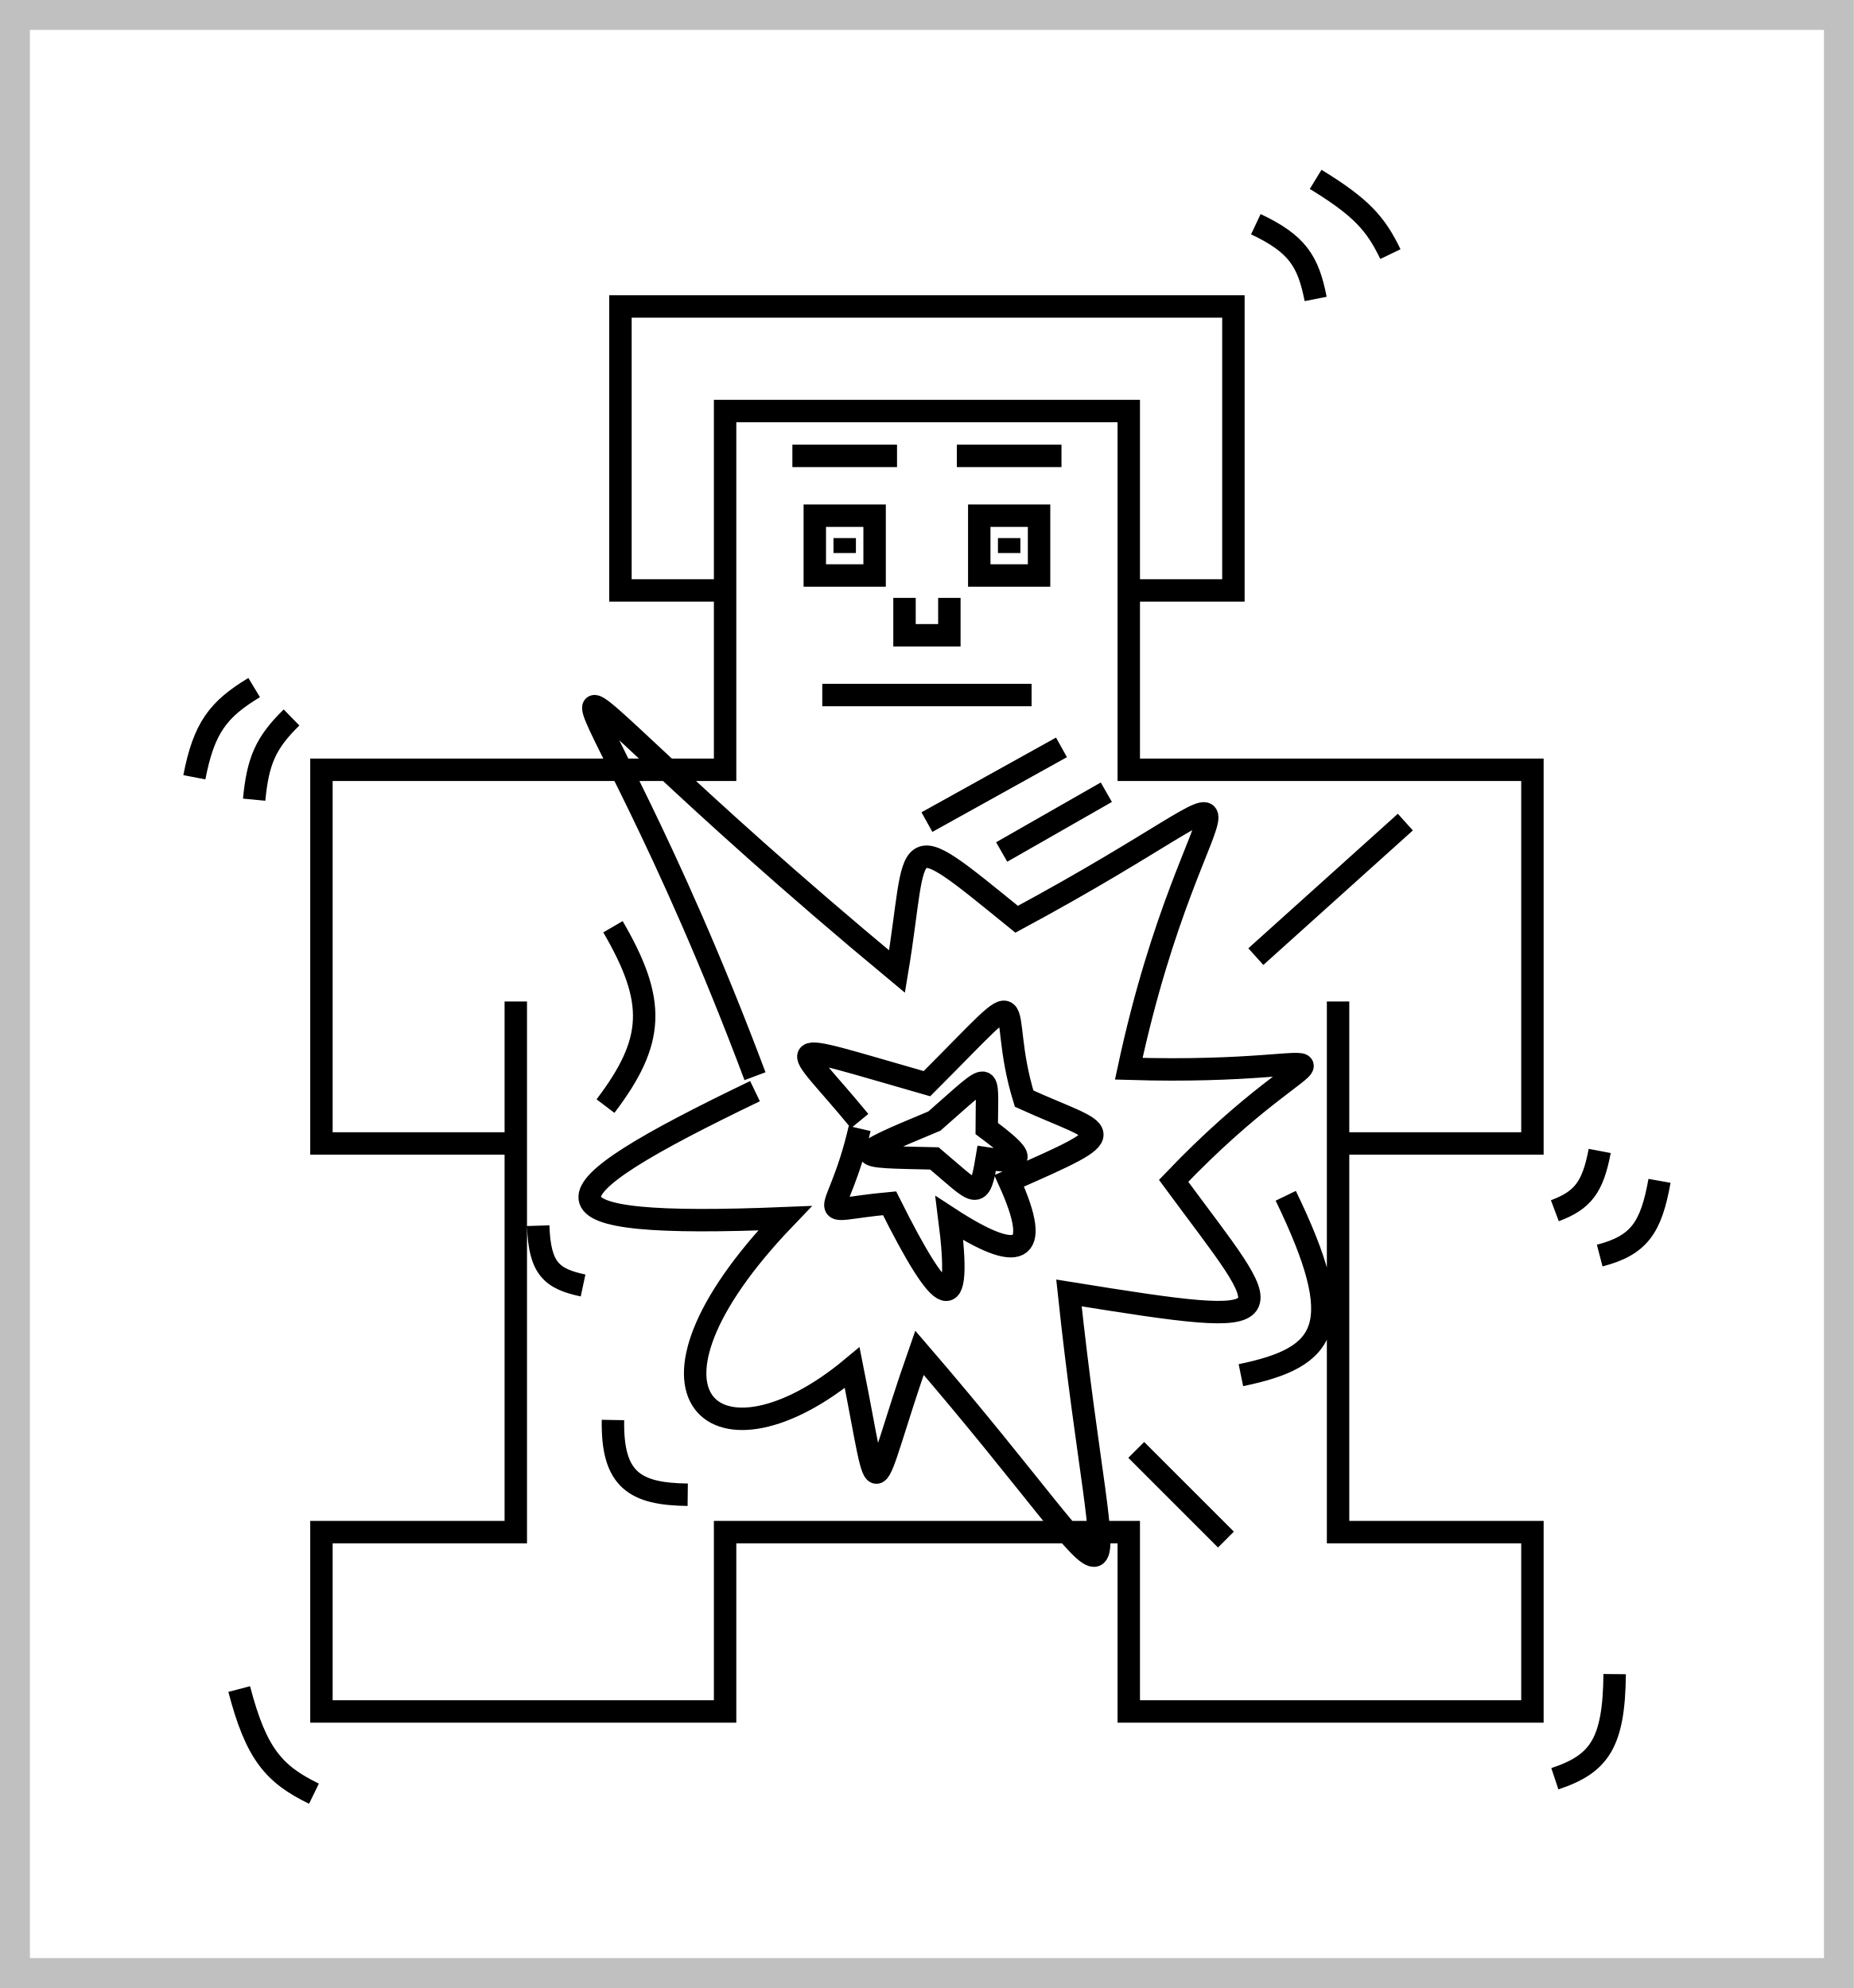
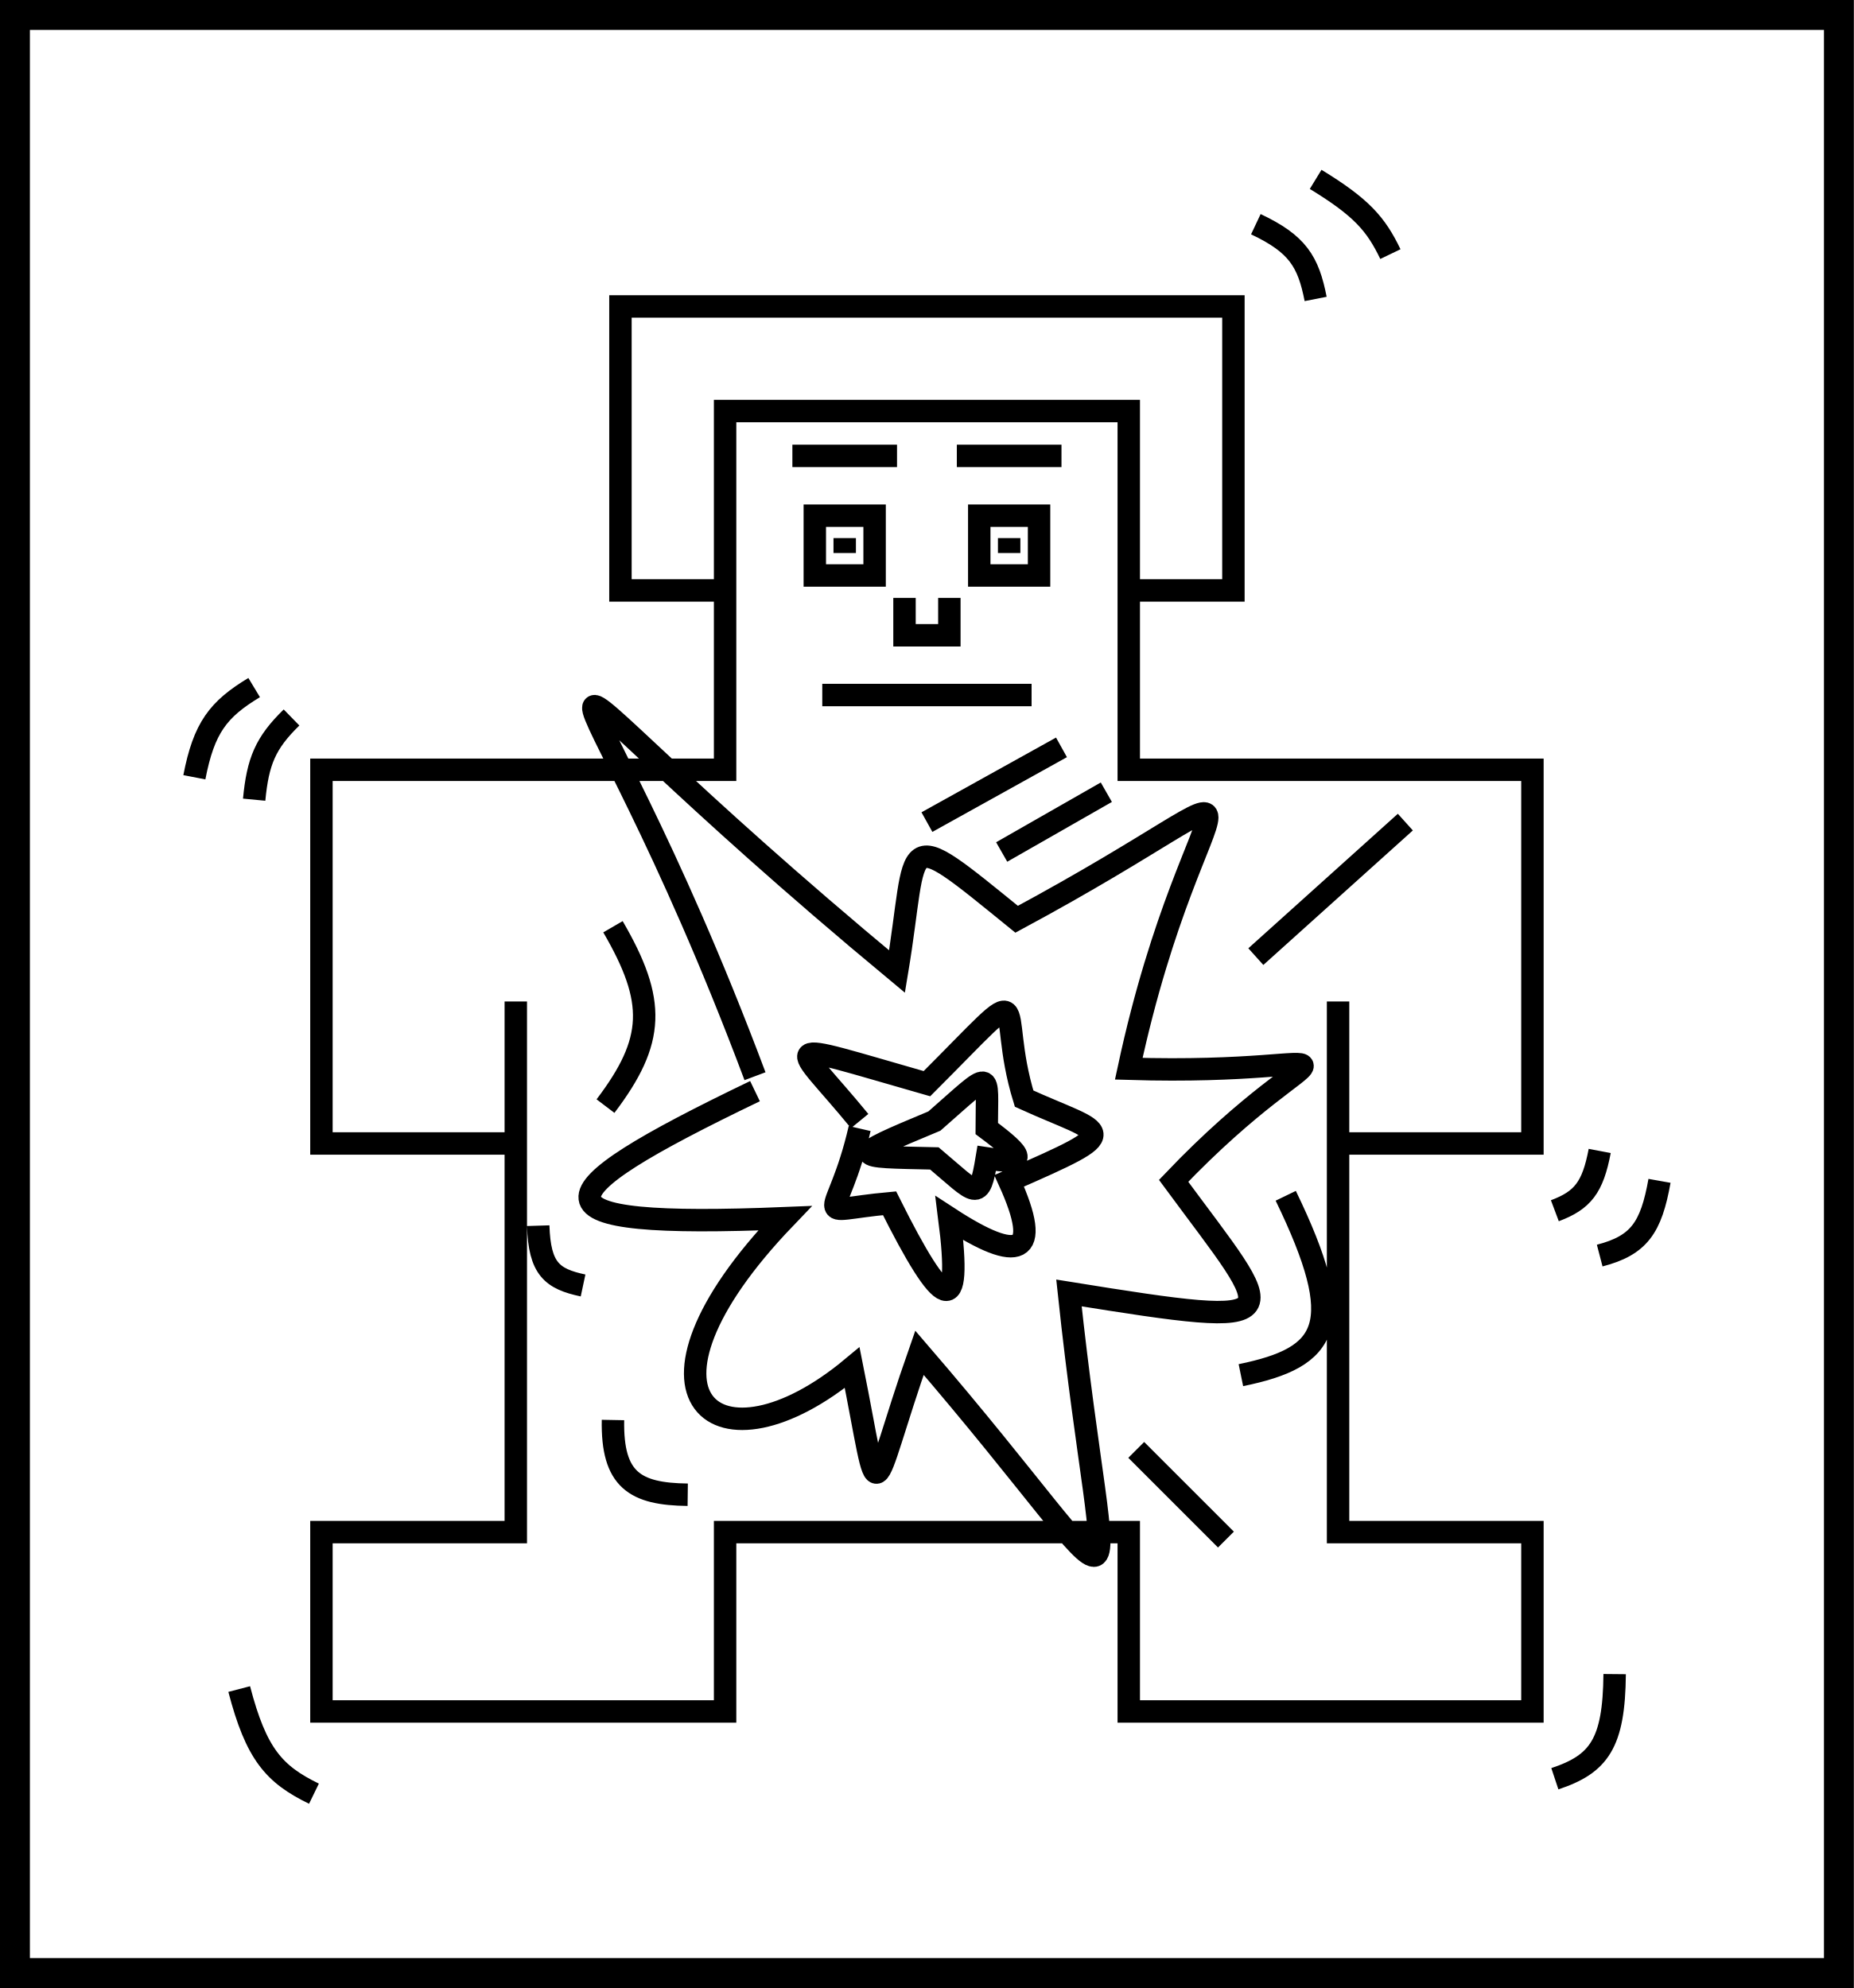
<svg xmlns="http://www.w3.org/2000/svg" width="124" height="133" viewBox="0 0 124 133" fill="none">
-   <rect x="1" y="1" width="122" height="131" fill="none" stroke="#C0C0C0" stroke-width="2" />
+   <rect x="1" y="1" width="122" height="131" fill="none" stroke="currentColor" stroke-width="2" />
  <path stroke-width="1.5" d="M75.5 39.5H82.5V20.5H41.5V39.5H48.5M48.5 39.5V27.5H75.5V51.5H102.5V76.5H89.5V67V102.5H102.5V114.5H75.5V102.5H48.5V114.5H21.5V102.5H34.5V76.5M48.5 39.5V51.5H21.5V76.5H34.5M34.5 67V76.5M84 15C86.79 16.316 87.508 17.493 88 20M88 12C91.063 13.872 92.027 14.977 93 17M17 46C14.592 47.454 13.641 48.688 13 52M19.5 48C17.748 49.709 17.245 50.939 17 53.5M16 113C17.134 117.343 18.32 118.696 21 120M108 112C107.958 116.653 106.951 118.019 104 119M107 77C106.535 79.446 105.862 80.301 104 81M111 79C110.438 82.151 109.623 83.317 107 84M94 55L84 64M71 50L62 55M74 53L67 57M41 62C43.897 66.983 43.823 69.618 40.5 74M36 82C36.091 84.893 36.92 85.556 39 86M41 95C40.927 99.017 42.473 99.958 46 100M76 97L82 103M86 80C90.201 88.673 88.866 90.797 83 92M50.5 72C38.5 40 30.5 40.5 60 65C61.5 56 60 55 68 61.5C87.5 51 80 50.5 75.5 71.5C92 72 89 68 78.5 79C85.5 88.5 87 89 71.5 86.5C74 110 77 108.5 61.5 90.5C58 100.5 59 101.5 57 91.5C48 99 41 93.5 52.5 81.5C35.113 82.21 35.742 80.092 50.5 73M57.5 75C53 69.5 51.5 69.5 62 72.5C69.5 65 66.5 67 68.5 73.5C74 76 75.5 75.5 67.5 79C69.787 84.032 68.135 84.521 63.5 81.5C64.379 88.356 63.099 87.703 59.5 80.5C54 81 56 82 57.5 75.5M55 46.5H69M60.5 40V42.5H63.5V40M64 30.5H71M60 30.5H53M56.5 36V37M67.5 36V37M62.5 75C56.5 77.5 57 77.375 62.5 77.5C65.324 79.88 65.5 80.5 66 77.5C68.786 77.929 68.505 77.37 66 75.5C66 71.5 66.5 71.5 62.5 75ZM65.5 34.5V38.5H69.5V34.5H65.5ZM54.5 34.5V38.5H58.5V34.5H54.5Z" stroke="currentColor" />
</svg>
